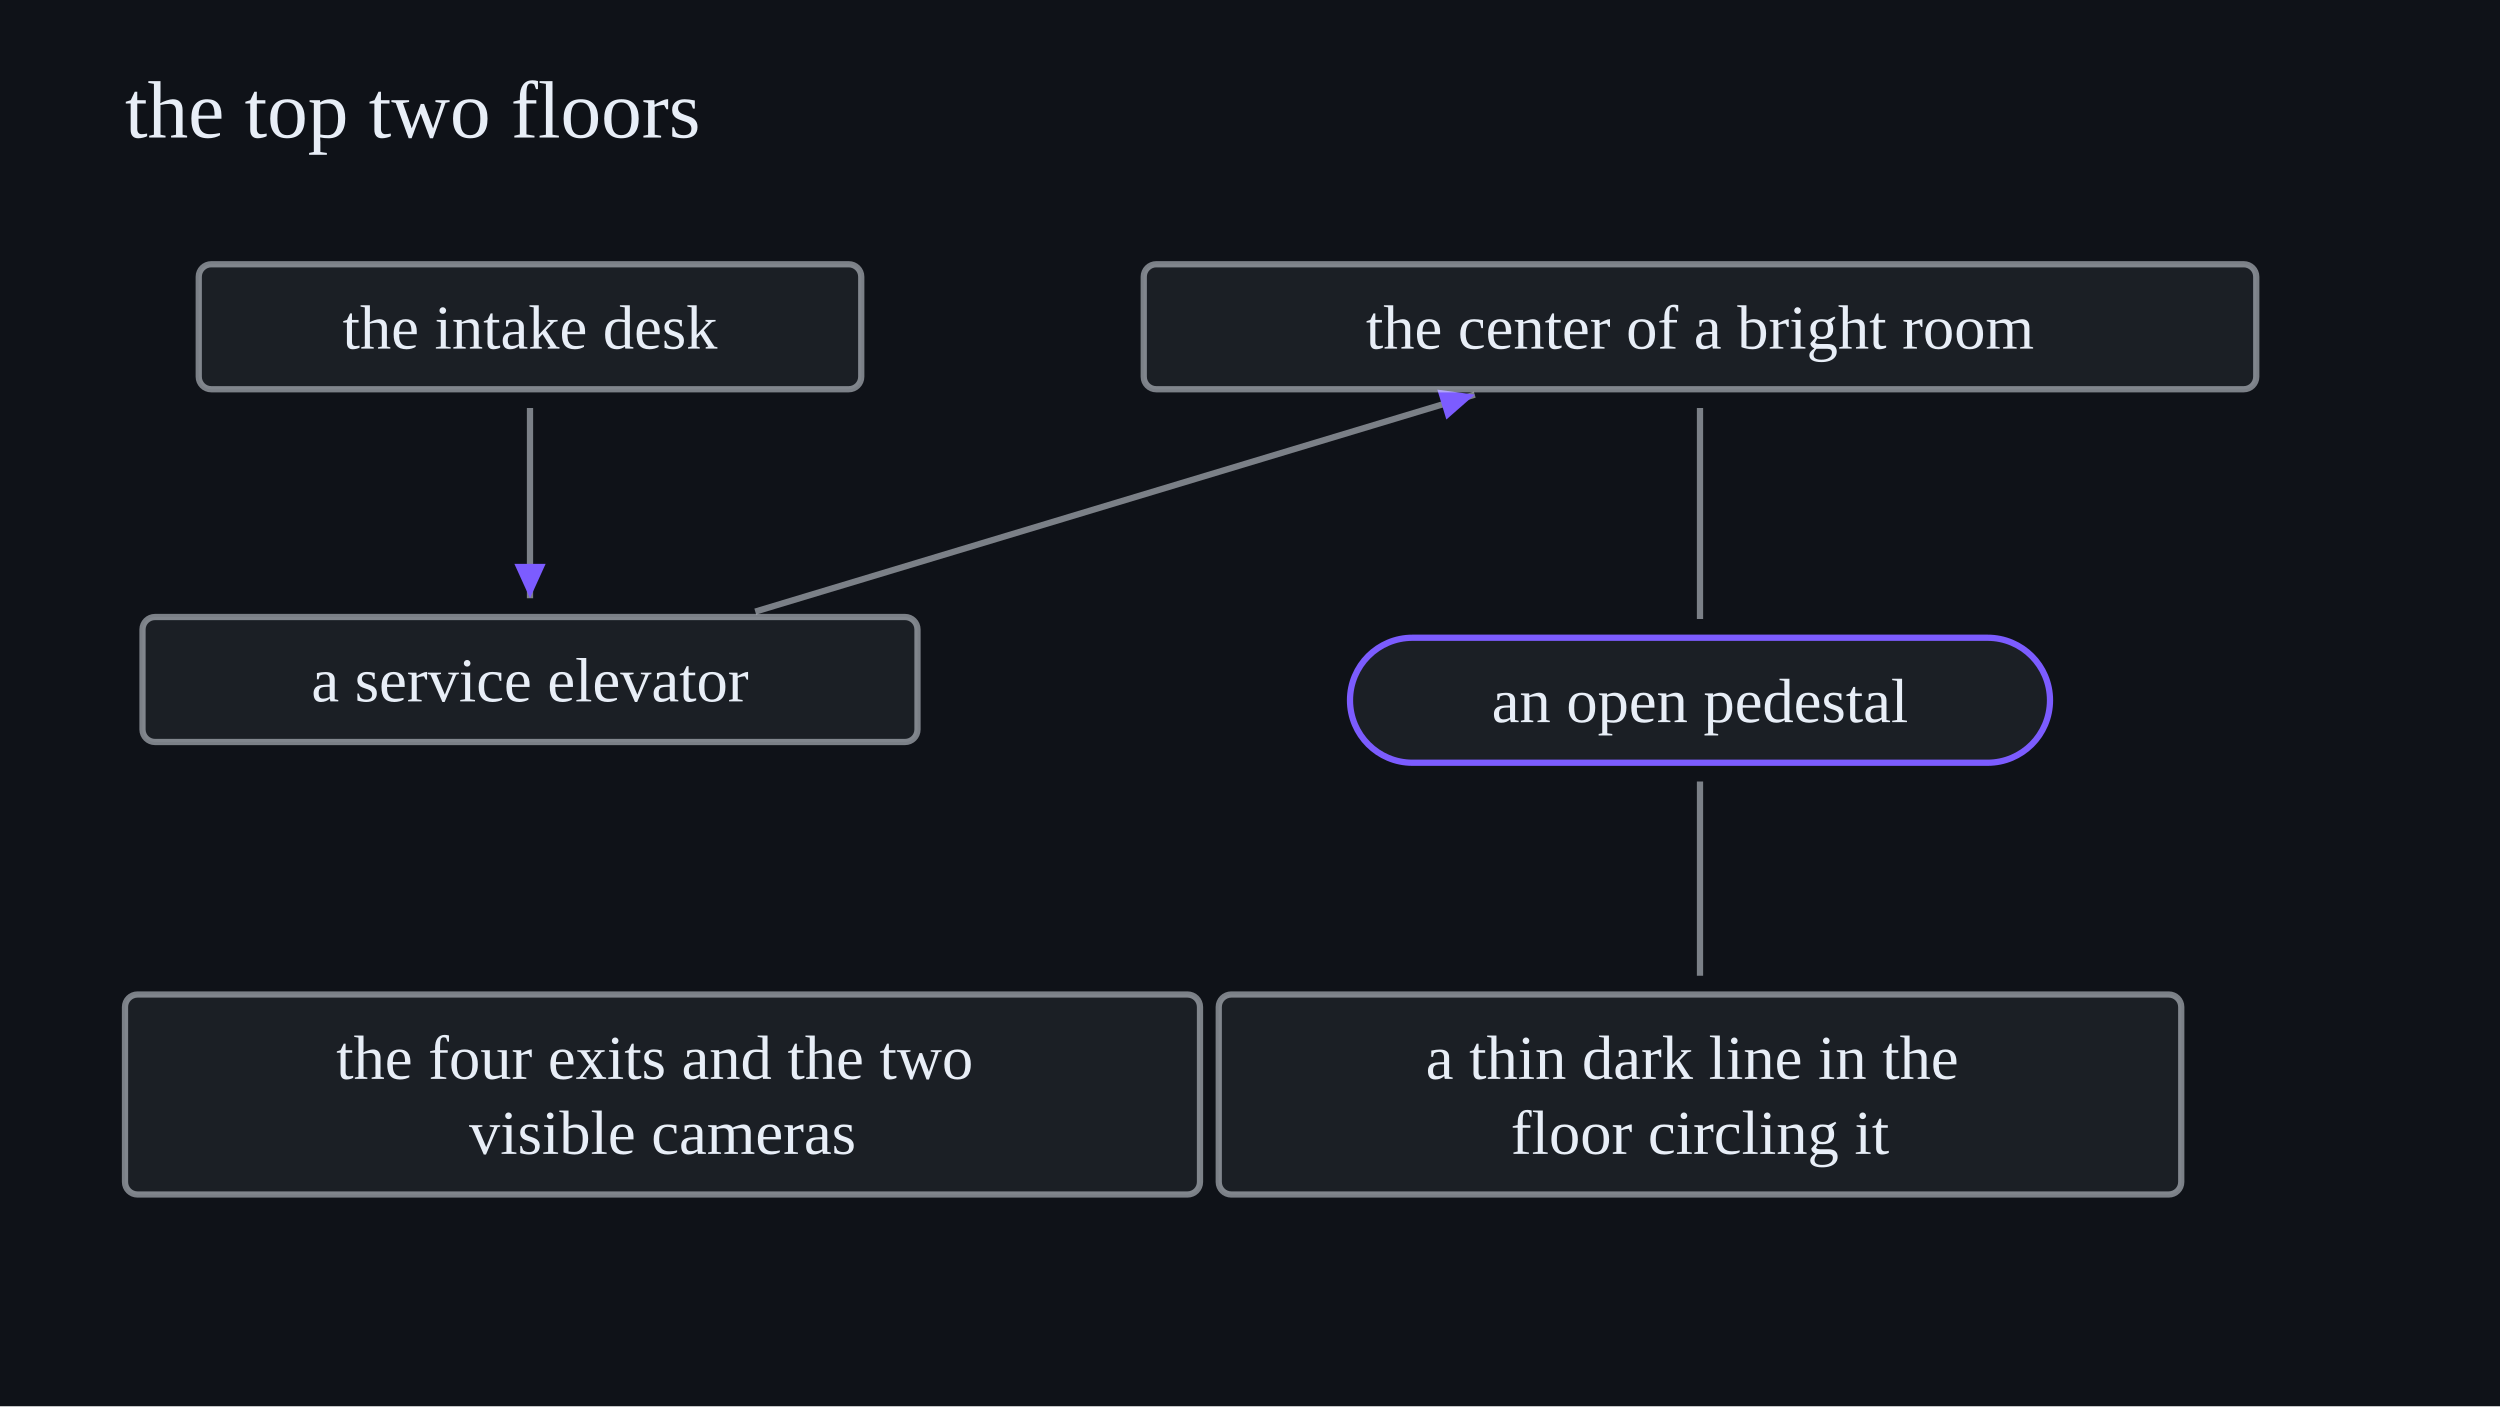
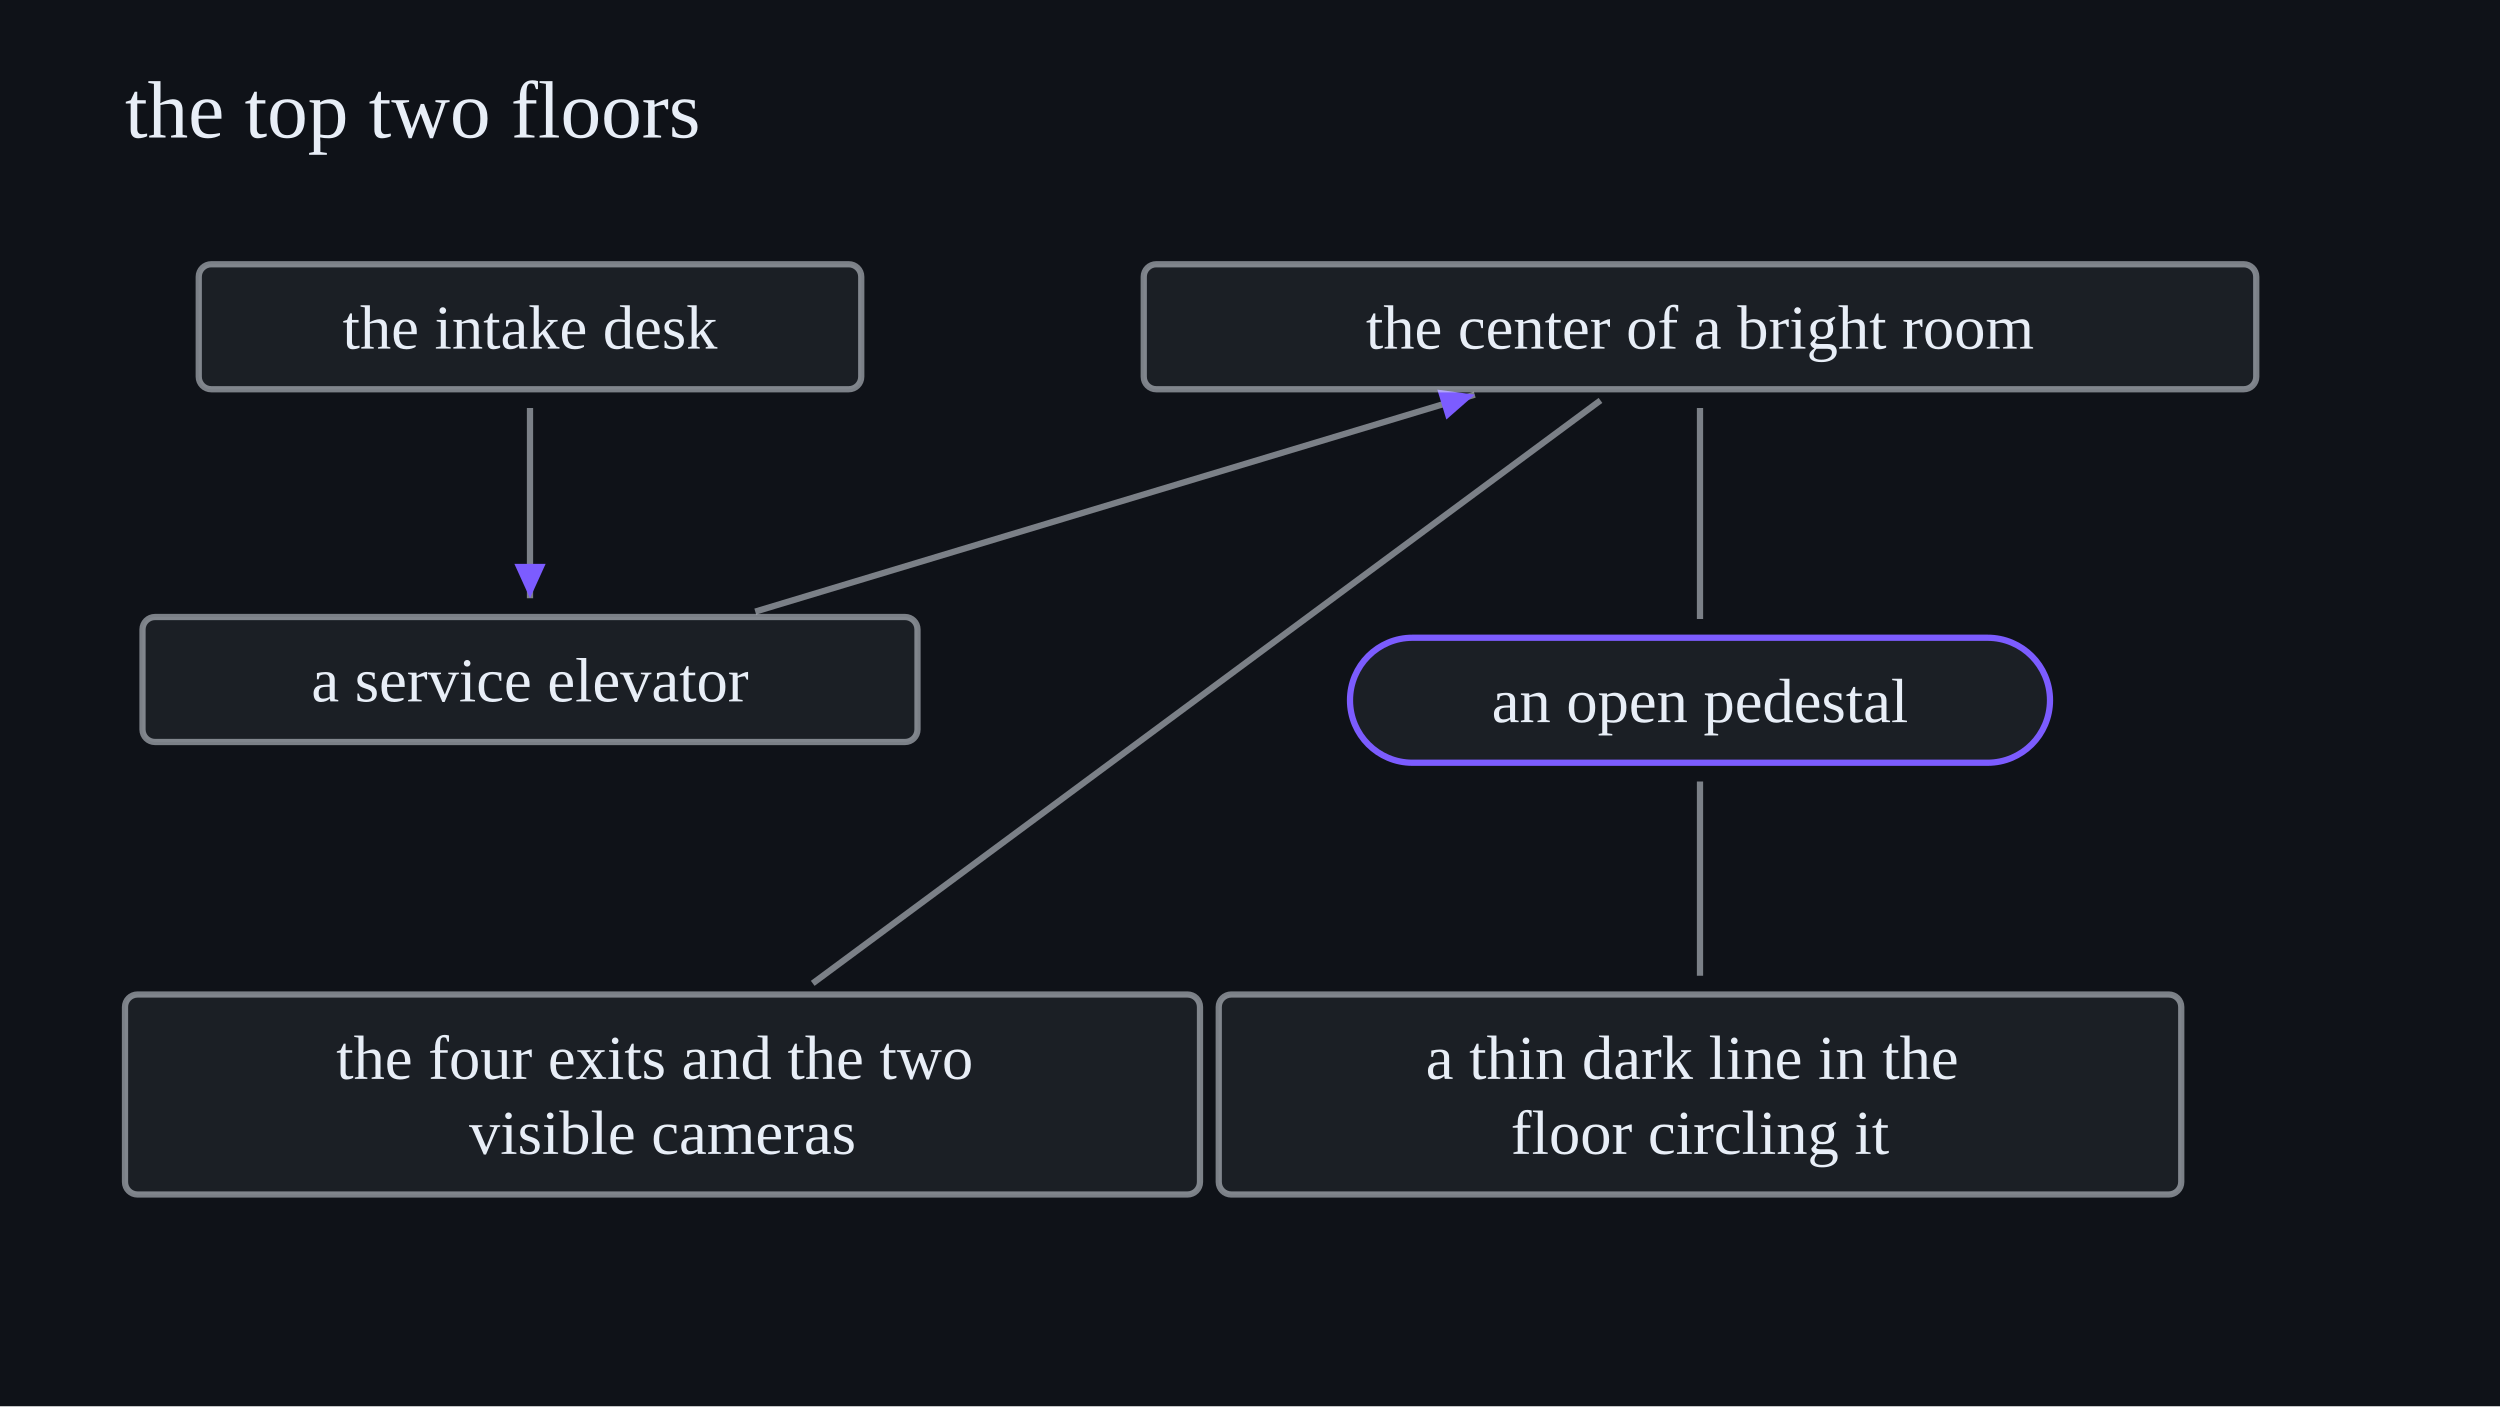
<svg xmlns="http://www.w3.org/2000/svg" width="800" height="450" viewBox="0 0 800 450" role="img">
  <rect x="0" y="0" width="800" height="450" fill="#0f1218" />
  <text x="40" y="44" font-size="26" fill="#e8eef7">the top two floors</text>
  <g data-layout="plan" />
  <line x1="169.6" y1="130.56" x2="169.6" y2="191.44" stroke="rgba(232,238,247,0.5)" stroke-width="2" />
  <polygon points="169.6,191.44 164.6,180.44 174.6,180.44" fill="#7c5cff" />
  <line x1="241.68" y1="195.71" x2="471.92" y2="126.29" stroke="rgba(232,238,247,0.5)" stroke-width="2" />
  <polygon points="471.92,126.29 462.83,134.25 459.94,124.68" fill="#7c5cff" />
  <line x1="544" y1="130.56" x2="544" y2="198.08" stroke="rgba(232,238,247,0.5)" stroke-width="2" />
  <line x1="544" y1="250.08" x2="544" y2="312.24" stroke="rgba(232,238,247,0.5)" stroke-width="2" />
+   <line x1="512.15" y1="128.13" x2="260.07" y2="314.67" stroke="rgba(232,238,247,0.5)" stroke-width="2" />
  <rect x="63.6" y="84.56" width="212" height="40" fill="rgba(232,238,247,0.06)" stroke="rgba(232,238,247,0.5)" stroke-width="2" rx="4" data-shape="box" />
  <text x="169.6" y="111.56" font-size="20" fill="#e8eef7" text-anchor="middle">
    <tspan x="169.6" dy="0">the intake desk</tspan>
  </text>
  <rect x="45.6" y="197.44" width="248" height="40" fill="rgba(232,238,247,0.06)" stroke="rgba(232,238,247,0.5)" stroke-width="2" rx="4" data-shape="box" />
  <text x="169.6" y="224.44" font-size="20" fill="#e8eef7" text-anchor="middle">
    <tspan x="169.6" dy="0">a service elevator</tspan>
  </text>
  <rect x="40" y="318.24" width="344" height="64" fill="rgba(232,238,247,0.06)" stroke="rgba(232,238,247,0.5)" stroke-width="2" rx="4" data-shape="box" />
  <text x="212" y="345.24" font-size="20" fill="#e8eef7" text-anchor="middle">
    <tspan x="212" dy="0">the four exits and the two</tspan>
    <tspan x="212" dy="24">visible cameras</tspan>
  </text>
  <rect x="366" y="84.56" width="356" height="40" fill="rgba(232,238,247,0.06)" stroke="rgba(232,238,247,0.5)" stroke-width="2" rx="4" data-shape="box" />
  <text x="544" y="111.56" font-size="20" fill="#e8eef7" text-anchor="middle">
    <tspan x="544" dy="0">the center of a bright room</tspan>
  </text>
  <rect x="432" y="204.08" width="224" height="40" fill="rgba(232,238,247,0.06)" stroke="#7c5cff" stroke-width="2" rx="20" data-shape="round" />
  <text x="544" y="231.08" font-size="20" fill="#e8eef7" text-anchor="middle">
    <tspan x="544" dy="0">an open pedestal</tspan>
  </text>
  <rect x="390" y="318.24" width="308" height="64" fill="rgba(232,238,247,0.06)" stroke="rgba(232,238,247,0.5)" stroke-width="2" rx="4" data-shape="box" />
  <text x="544" y="345.24" font-size="20" fill="#e8eef7" text-anchor="middle">
    <tspan x="544" dy="0">a thin dark line in the</tspan>
    <tspan x="544" dy="24">floor circling it</tspan>
  </text>
</svg>
